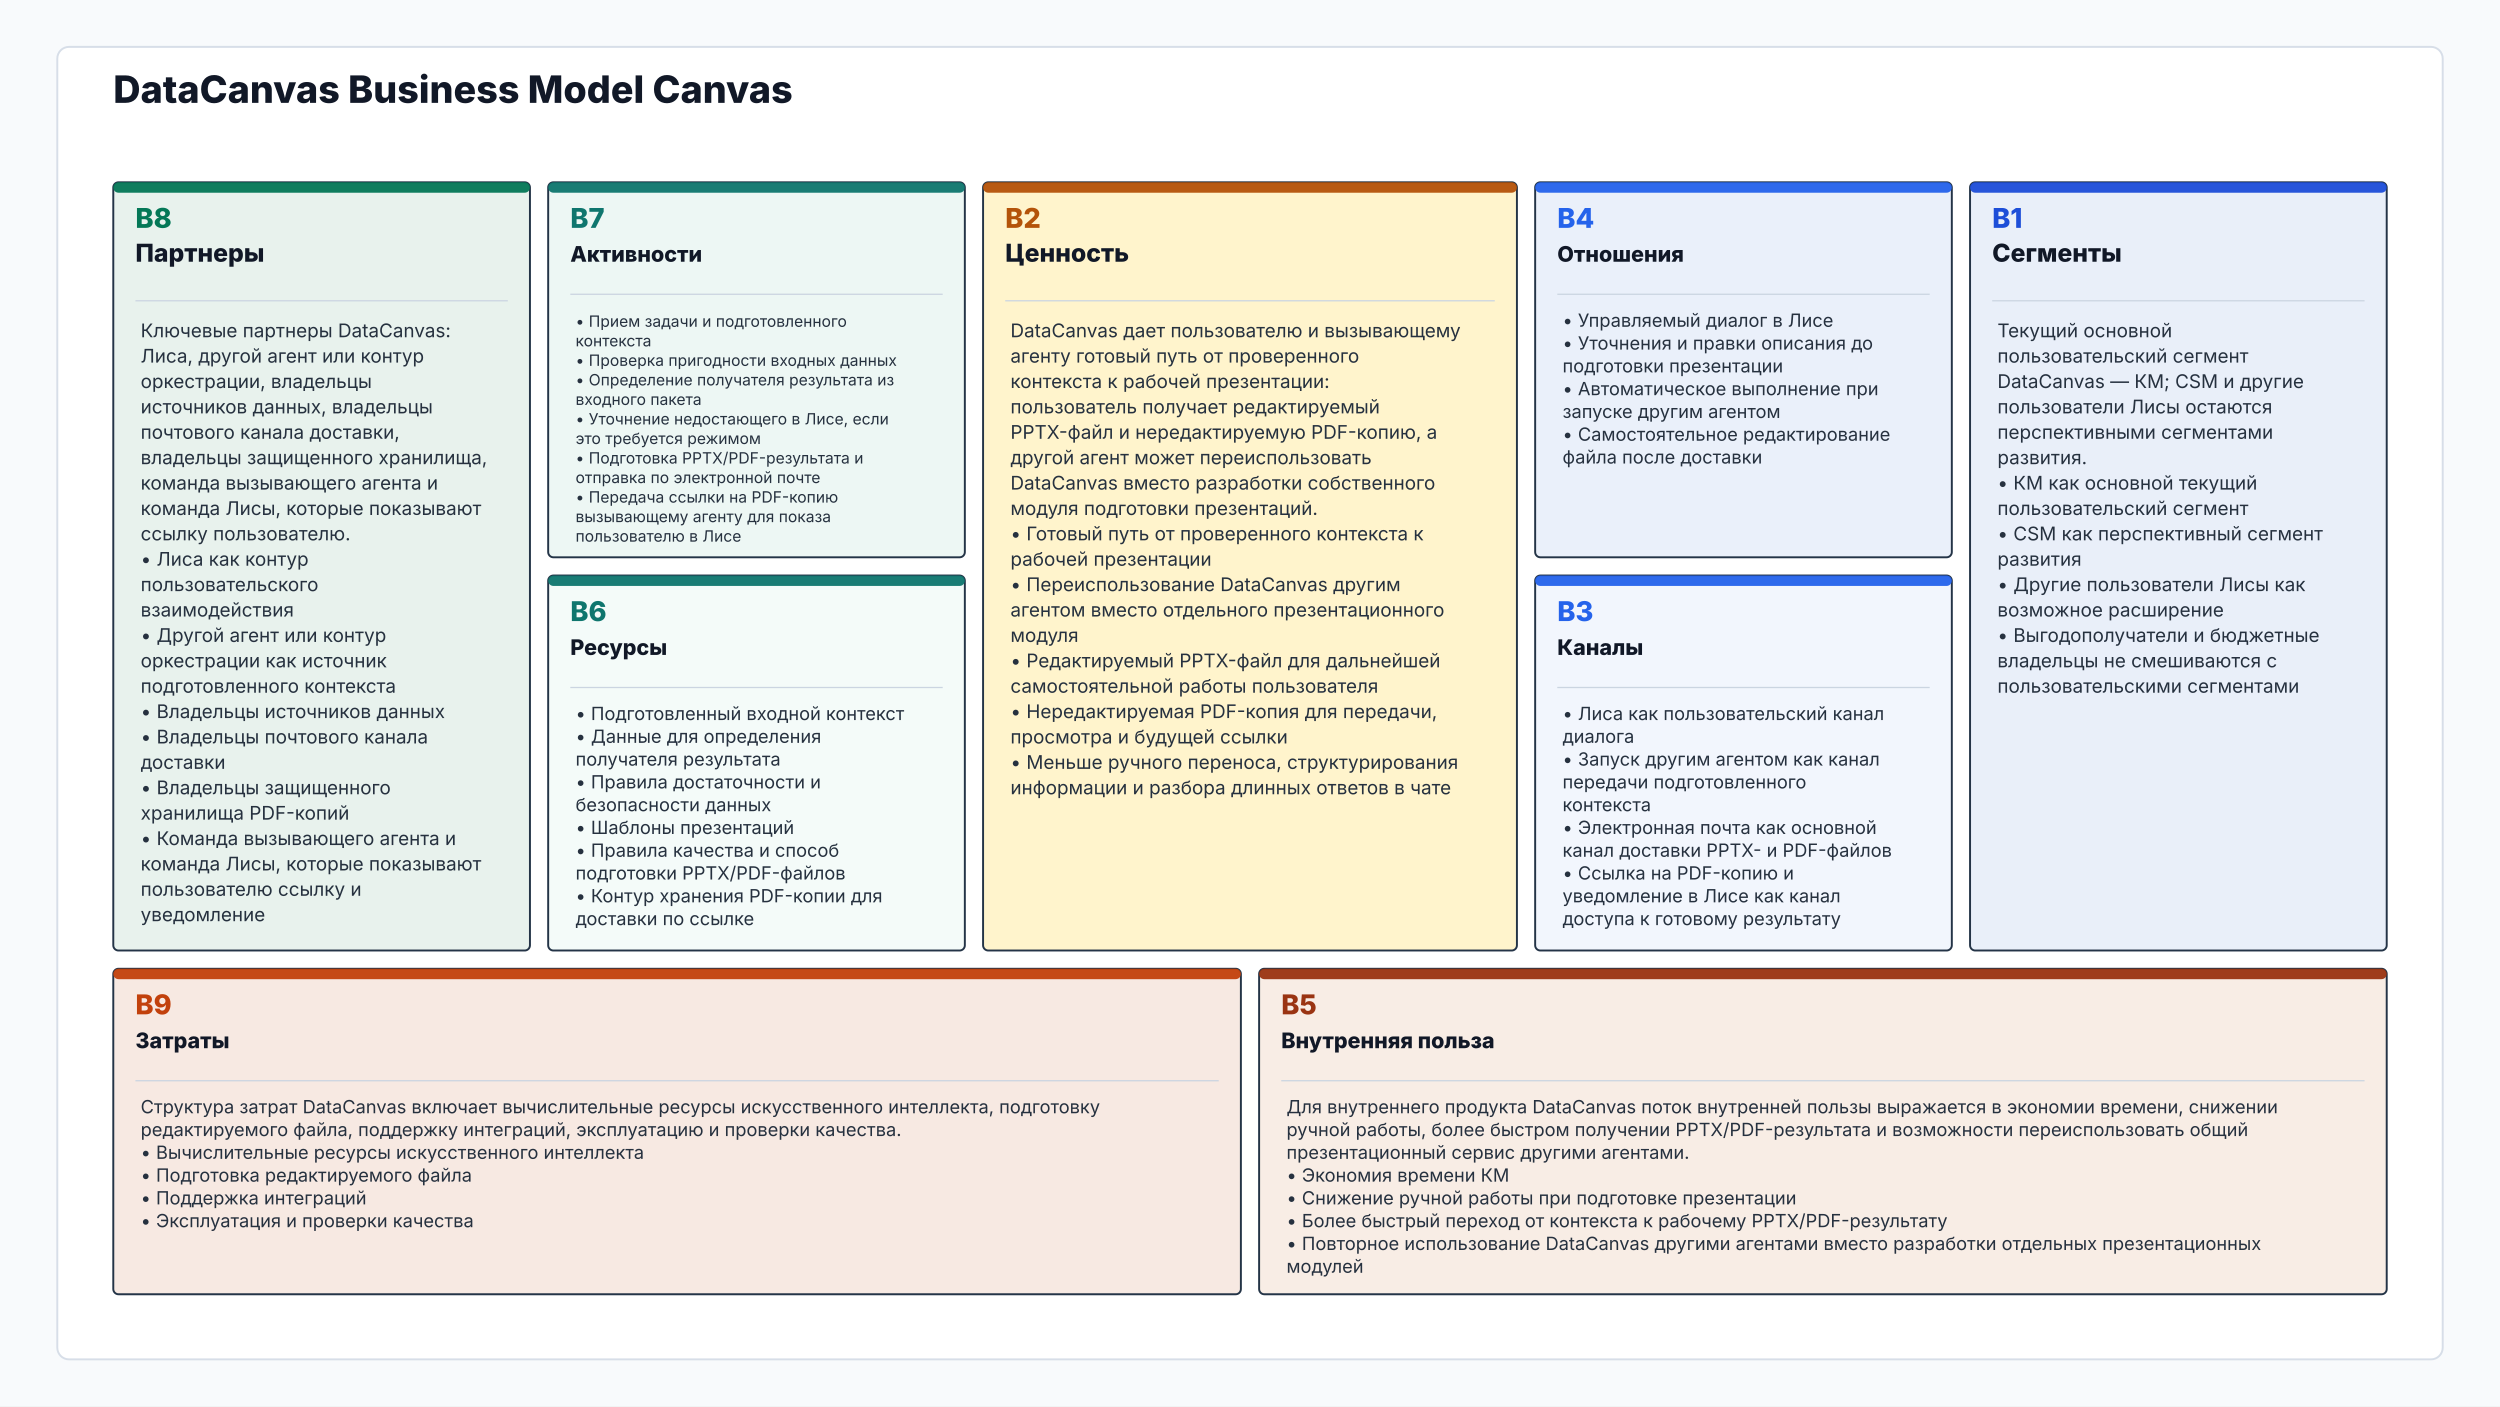
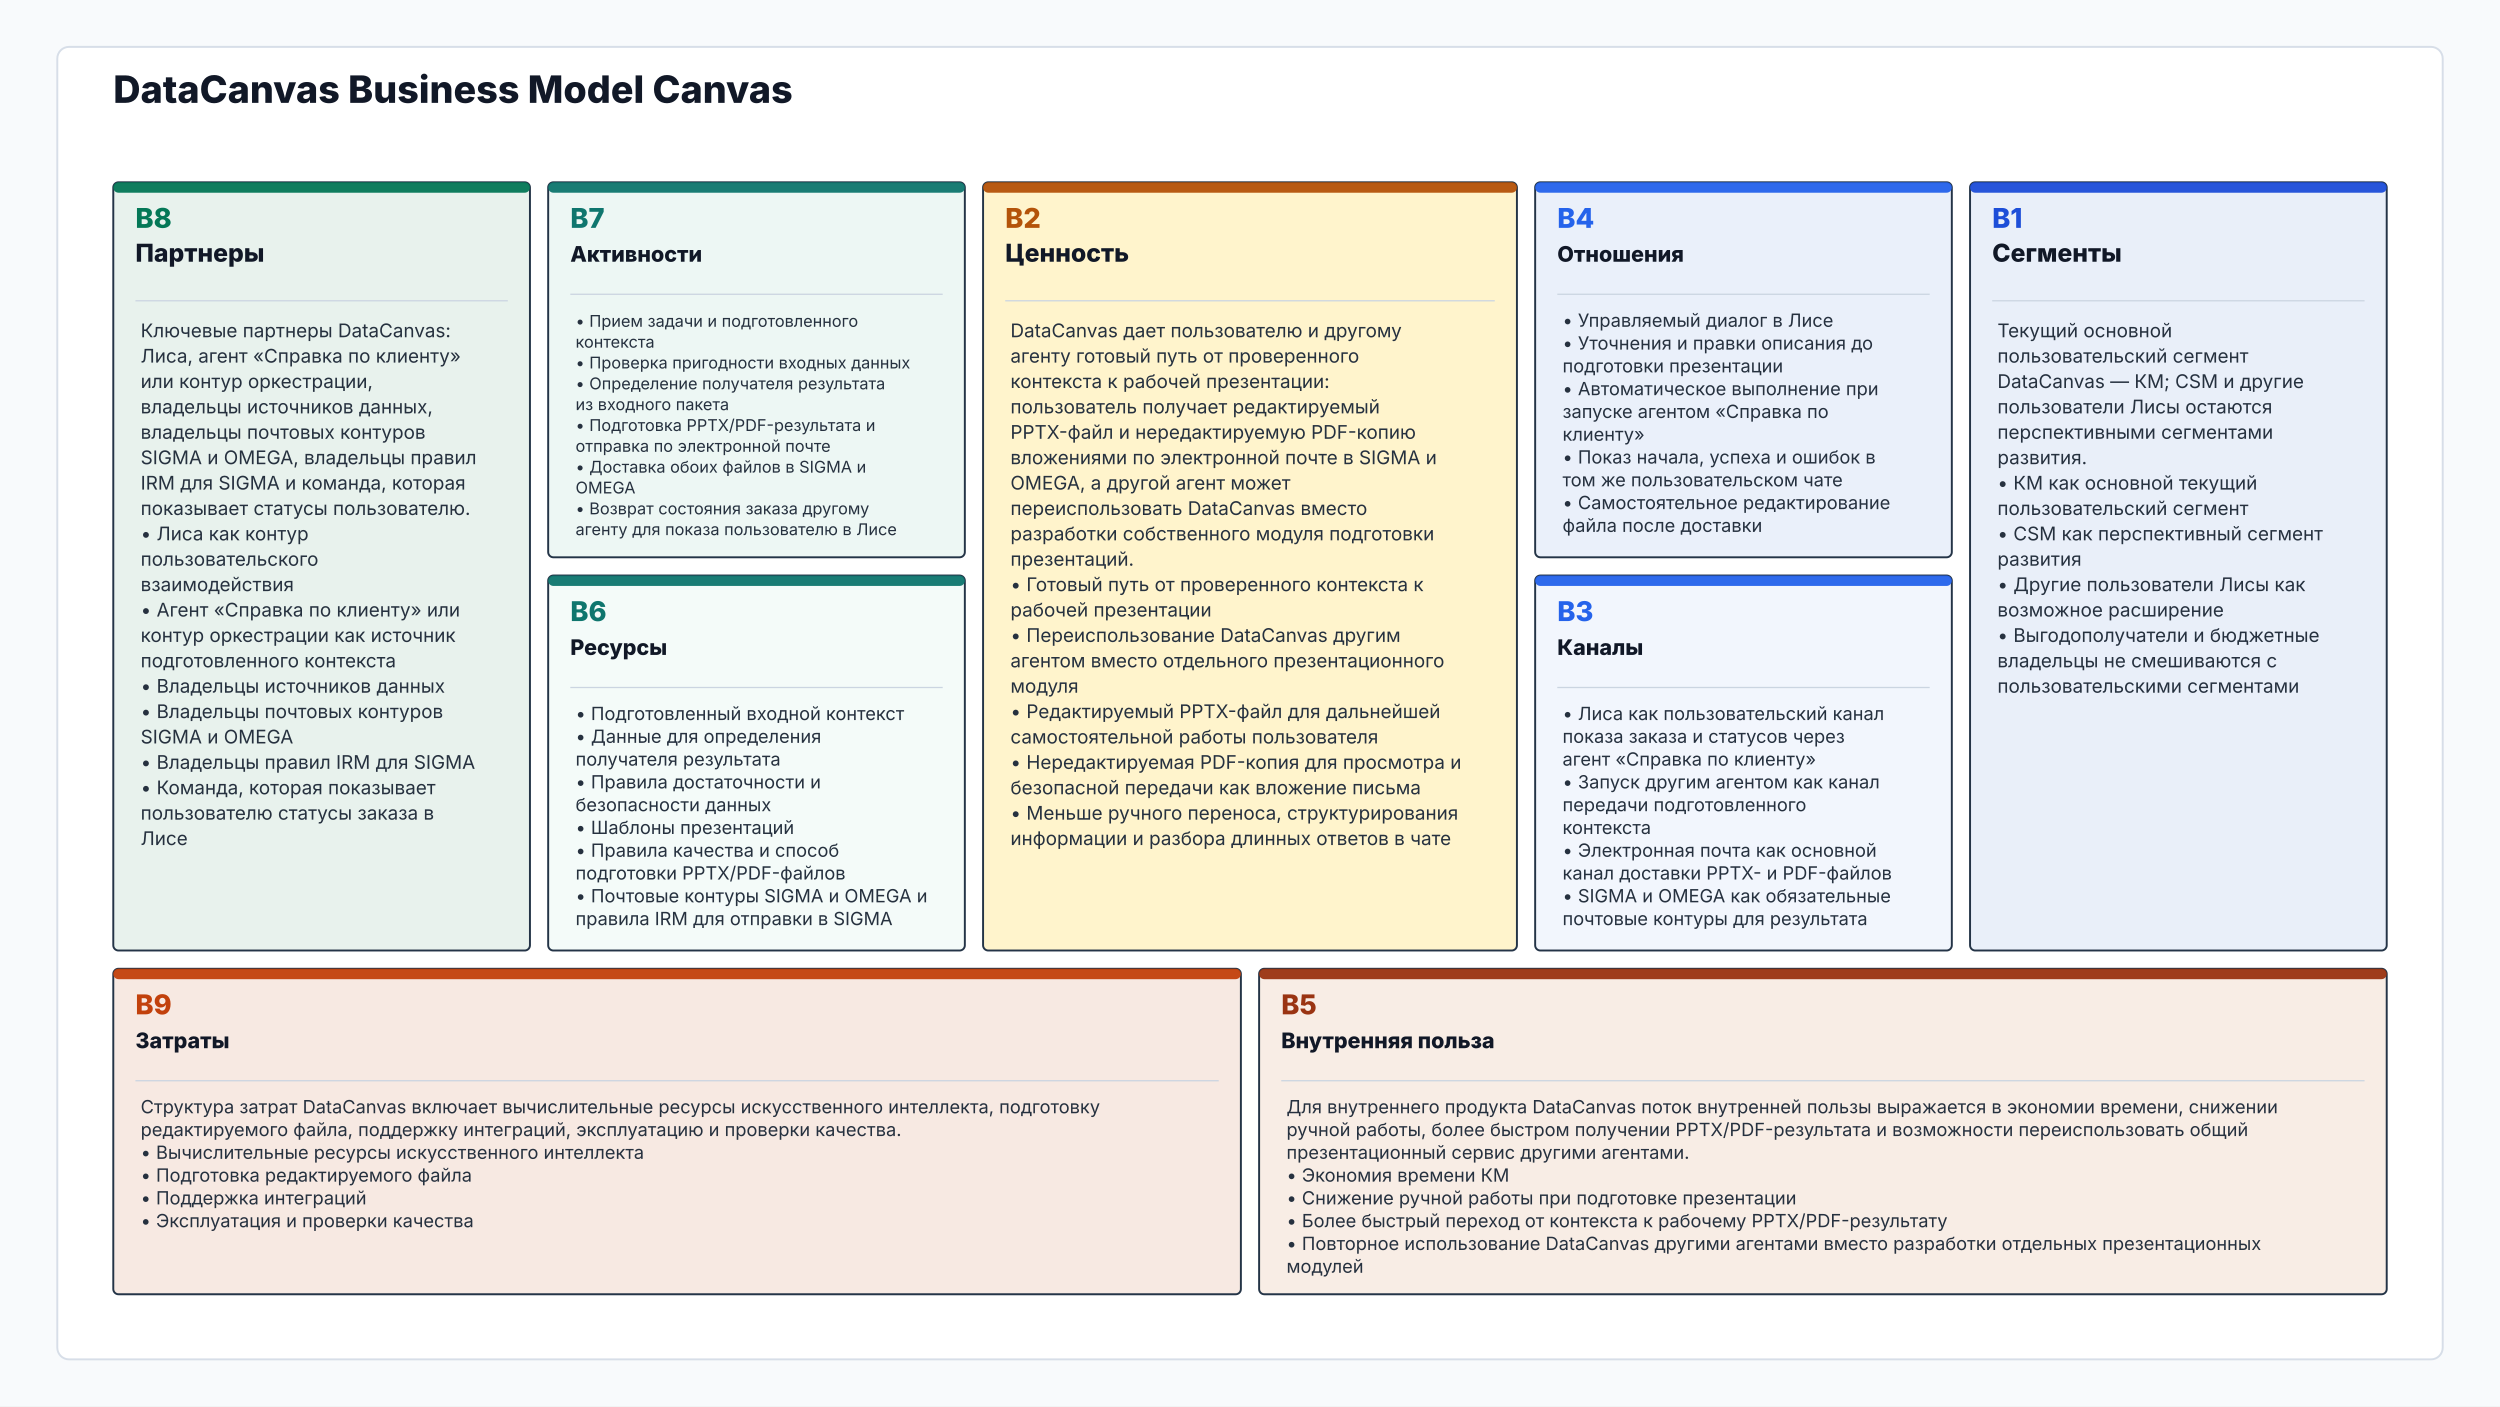
<svg xmlns="http://www.w3.org/2000/svg" data-role="bmc-root" role="img" width="3840" height="2160" viewBox="0 0 3840 2160">
  <rect data-role="bmc-background" width="3840" height="2160" fill="#f8fafc" />
  <rect data-role="bmc-frame" x="88" y="72" width="3664" height="2016" rx="18" fill="#ffffff" stroke="#d7dee8" stroke-width="3" />
  <text data-role="bmc-title" x="174" y="158" font-family="Inter, Arial, sans-serif" font-size="58" font-weight="820" fill="#111827">DataCanvas Business Model Canvas</text>
  <g data-role="bmc-top-row">
    <g data-role="bmc-block" data-block="B8" data-layout-slot="top-left" transform="translate(174 280)">
      <rect width="640" height="1180" rx="8" fill="#e8f2ed" stroke="#243447" stroke-width="3" />
      <rect width="640" height="16" rx="8" fill="#047857" opacity="0.95" />
      <text data-role="bmc-block-number" x="34" y="70" font-family="Inter, Arial, sans-serif" font-size="42" font-weight="800" fill="#047857">B8</text>
      <text data-role="bmc-block-title" font-family="Inter, Arial, sans-serif" font-size="38" font-weight="760" fill="#111827">
        <tspan x="34" y="122">Партнеры</tspan>
      </text>
      <line x1="34" y1="182" x2="606" y2="182" stroke="#cbd5e1" stroke-width="2" />
      <text data-role="bmc-block-body" font-family="Inter, Arial, sans-serif" font-size="29" font-weight="400" fill="#26313f">
        <tspan x="42" y="238">Ключевые партнеры DataCanvas:</tspan>
-         <tspan x="42" y="277">Лиса, другой агент или контур</tspan>
-         <tspan x="42" y="316">оркестрации, владельцы</tspan>
-         <tspan x="42" y="355">источников данных, владельцы</tspan>
-         <tspan x="42" y="394">почтового канала доставки,</tspan>
-         <tspan x="42" y="433">владельцы защищенного хранилища,</tspan>
-         <tspan x="42" y="472">команда вызывающего агента и</tspan>
-         <tspan x="42" y="511">команда Лисы, которые показывают</tspan>
-         <tspan x="42" y="550">ссылку пользователю.</tspan>
-         <tspan x="42" y="589">• Лиса как контур</tspan>
-         <tspan x="42" y="628">пользовательского</tspan>
-         <tspan x="42" y="667">взаимодействия</tspan>
-         <tspan x="42" y="706">• Другой агент или контур</tspan>
-         <tspan x="42" y="745">оркестрации как источник</tspan>
-         <tspan x="42" y="784">подготовленного контекста</tspan>
-         <tspan x="42" y="823">• Владельцы источников данных</tspan>
-         <tspan x="42" y="862">• Владельцы почтового канала</tspan>
-         <tspan x="42" y="901">доставки</tspan>
-         <tspan x="42" y="940">• Владельцы защищенного</tspan>
-         <tspan x="42" y="979">хранилища PDF-копий</tspan>
-         <tspan x="42" y="1018">• Команда вызывающего агента и</tspan>
-         <tspan x="42" y="1057">команда Лисы, которые показывают</tspan>
-         <tspan x="42" y="1096">пользователю ссылку и</tspan>
-         <tspan x="42" y="1135">уведомление</tspan>
+         <tspan x="42" y="277">Лиса, агент «Справка по клиенту»</tspan>
+         <tspan x="42" y="316">или контур оркестрации,</tspan>
+         <tspan x="42" y="355">владельцы источников данных,</tspan>
+         <tspan x="42" y="394">владельцы почтовых контуров</tspan>
+         <tspan x="42" y="433">SIGMA и OMEGA, владельцы правил</tspan>
+         <tspan x="42" y="472">IRM для SIGMA и команда, которая</tspan>
+         <tspan x="42" y="511">показывает статусы пользователю.</tspan>
+         <tspan x="42" y="550">• Лиса как контур</tspan>
+         <tspan x="42" y="589">пользовательского</tspan>
+         <tspan x="42" y="628">взаимодействия</tspan>
+         <tspan x="42" y="667">• Агент «Справка по клиенту» или</tspan>
+         <tspan x="42" y="706">контур оркестрации как источник</tspan>
+         <tspan x="42" y="745">подготовленного контекста</tspan>
+         <tspan x="42" y="784">• Владельцы источников данных</tspan>
+         <tspan x="42" y="823">• Владельцы почтовых контуров</tspan>
+         <tspan x="42" y="862">SIGMA и OMEGA</tspan>
+         <tspan x="42" y="901">• Владельцы правил IRM для SIGMA</tspan>
+         <tspan x="42" y="940">• Команда, которая показывает</tspan>
+         <tspan x="42" y="979">пользователю статусы заказа в</tspan>
+         <tspan x="42" y="1018">Лисе</tspan>
      </text>
    </g>
    <g data-role="bmc-block" data-block="B7" data-layout-slot="top-split-upper" transform="translate(842 280)">
      <rect width="640" height="576" rx="8" fill="#edf7f4" stroke="#243447" stroke-width="3" />
      <rect width="640" height="16" rx="8" fill="#0f766e" opacity="0.95" />
      <text data-role="bmc-block-number" x="34" y="70" font-family="Inter, Arial, sans-serif" font-size="42" font-weight="800" fill="#0f766e">B7</text>
      <text data-role="bmc-block-title" font-family="Inter, Arial, sans-serif" font-size="33" font-weight="760" fill="#111827">
        <tspan x="34" y="122">Активности</tspan>
      </text>
      <line x1="34" y1="172" x2="606" y2="172" stroke="#cbd5e1" stroke-width="2" />
-       <text data-role="bmc-block-body" font-family="Inter, Arial, sans-serif" font-size="24" font-weight="400" fill="#26313f">
+       <text data-role="bmc-block-body" font-family="Inter, Arial, sans-serif" font-size="25" font-weight="400" fill="#26313f">
        <tspan x="42" y="222">• Прием задачи и подготовленного</tspan>
-         <tspan x="42" y="252">контекста</tspan>
-         <tspan x="42" y="282">• Проверка пригодности входных данных</tspan>
-         <tspan x="42" y="312">• Определение получателя результата из</tspan>
-         <tspan x="42" y="342">входного пакета</tspan>
-         <tspan x="42" y="372">• Уточнение недостающего в Лисе, если</tspan>
-         <tspan x="42" y="402">это требуется режимом</tspan>
-         <tspan x="42" y="432">• Подготовка PPTX/PDF-результата и</tspan>
-         <tspan x="42" y="462">отправка по электронной почте</tspan>
-         <tspan x="42" y="492">• Передача ссылки на PDF-копию</tspan>
-         <tspan x="42" y="522">вызывающему агенту для показа</tspan>
-         <tspan x="42" y="552">пользователю в Лисе</tspan>
+         <tspan x="42" y="254">контекста</tspan>
+         <tspan x="42" y="286">• Проверка пригодности входных данных</tspan>
+         <tspan x="42" y="318">• Определение получателя результата</tspan>
+         <tspan x="42" y="350">из входного пакета</tspan>
+         <tspan x="42" y="382">• Подготовка PPTX/PDF-результата и</tspan>
+         <tspan x="42" y="414">отправка по электронной почте</tspan>
+         <tspan x="42" y="446">• Доставка обоих файлов в SIGMA и</tspan>
+         <tspan x="42" y="478">OMEGA</tspan>
+         <tspan x="42" y="510">• Возврат состояния заказа другому</tspan>
+         <tspan x="42" y="542">агенту для показа пользователю в Лисе</tspan>
      </text>
    </g>
    <g data-role="bmc-block" data-block="B6" data-layout-slot="top-split-lower" transform="translate(842 884)">
      <rect width="640" height="576" rx="8" fill="#f4fbf9" stroke="#243447" stroke-width="3" />
      <rect width="640" height="16" rx="8" fill="#0f766e" opacity="0.95" />
      <text data-role="bmc-block-number" x="34" y="70" font-family="Inter, Arial, sans-serif" font-size="42" font-weight="800" fill="#0f766e">B6</text>
      <text data-role="bmc-block-title" font-family="Inter, Arial, sans-serif" font-size="33" font-weight="760" fill="#111827">
        <tspan x="34" y="122">Ресурсы</tspan>
      </text>
      <line x1="34" y1="172" x2="606" y2="172" stroke="#cbd5e1" stroke-width="2" />
      <text data-role="bmc-block-body" font-family="Inter, Arial, sans-serif" font-size="28" font-weight="400" fill="#26313f">
        <tspan x="42" y="222">• Подготовленный входной контекст</tspan>
        <tspan x="42" y="257">• Данные для определения</tspan>
        <tspan x="42" y="292">получателя результата</tspan>
        <tspan x="42" y="327">• Правила достаточности и</tspan>
        <tspan x="42" y="362">безопасности данных</tspan>
        <tspan x="42" y="397">• Шаблоны презентаций</tspan>
        <tspan x="42" y="432">• Правила качества и способ</tspan>
        <tspan x="42" y="467">подготовки PPTX/PDF-файлов</tspan>
-         <tspan x="42" y="502">• Контур хранения PDF-копии для</tspan>
-         <tspan x="42" y="537">доставки по ссылке</tspan>
+         <tspan x="42" y="502">• Почтовые контуры SIGMA и OMEGA и</tspan>
+         <tspan x="42" y="537">правила IRM для отправки в SIGMA</tspan>
      </text>
    </g>
    <g data-role="bmc-block" data-block="B2" data-layout-slot="top-center" transform="translate(1510 280)">
      <rect width="820" height="1180" rx="8" fill="#fff4cc" stroke="#243447" stroke-width="3" />
      <rect width="820" height="16" rx="8" fill="#b45309" opacity="0.95" />
      <text data-role="bmc-block-number" x="34" y="70" font-family="Inter, Arial, sans-serif" font-size="42" font-weight="800" fill="#b45309">B2</text>
      <text data-role="bmc-block-title" font-family="Inter, Arial, sans-serif" font-size="38" font-weight="760" fill="#111827">
        <tspan x="34" y="122">Ценность</tspan>
      </text>
      <line x1="34" y1="182" x2="786" y2="182" stroke="#cbd5e1" stroke-width="2" />
      <text data-role="bmc-block-body" font-family="Inter, Arial, sans-serif" font-size="29" font-weight="400" fill="#26313f">
-         <tspan x="42" y="238">DataCanvas дает пользователю и вызывающему</tspan>
+         <tspan x="42" y="238">DataCanvas дает пользователю и другому</tspan>
        <tspan x="42" y="277">агенту готовый путь от проверенного</tspan>
        <tspan x="42" y="316">контекста к рабочей презентации:</tspan>
        <tspan x="42" y="355">пользователь получает редактируемый</tspan>
-         <tspan x="42" y="394">PPTX-файл и нередактируемую PDF-копию, а</tspan>
-         <tspan x="42" y="433">другой агент может переиспользовать</tspan>
-         <tspan x="42" y="472">DataCanvas вместо разработки собственного</tspan>
-         <tspan x="42" y="511">модуля подготовки презентаций.</tspan>
-         <tspan x="42" y="550">• Готовый путь от проверенного контекста к</tspan>
-         <tspan x="42" y="589">рабочей презентации</tspan>
-         <tspan x="42" y="628">• Переиспользование DataCanvas другим</tspan>
-         <tspan x="42" y="667">агентом вместо отдельного презентационного</tspan>
-         <tspan x="42" y="706">модуля</tspan>
-         <tspan x="42" y="745">• Редактируемый PPTX-файл для дальнейшей</tspan>
-         <tspan x="42" y="784">самостоятельной работы пользователя</tspan>
-         <tspan x="42" y="823">• Нередактируемая PDF-копия для передачи,</tspan>
-         <tspan x="42" y="862">просмотра и будущей ссылки</tspan>
-         <tspan x="42" y="901">• Меньше ручного переноса, структурирования</tspan>
-         <tspan x="42" y="940">информации и разбора длинных ответов в чате</tspan>
+         <tspan x="42" y="394">PPTX-файл и нередактируемую PDF-копию</tspan>
+         <tspan x="42" y="433">вложениями по электронной почте в SIGMA и</tspan>
+         <tspan x="42" y="472">OMEGA, а другой агент может</tspan>
+         <tspan x="42" y="511">переиспользовать DataCanvas вместо</tspan>
+         <tspan x="42" y="550">разработки собственного модуля подготовки</tspan>
+         <tspan x="42" y="589">презентаций.</tspan>
+         <tspan x="42" y="628">• Готовый путь от проверенного контекста к</tspan>
+         <tspan x="42" y="667">рабочей презентации</tspan>
+         <tspan x="42" y="706">• Переиспользование DataCanvas другим</tspan>
+         <tspan x="42" y="745">агентом вместо отдельного презентационного</tspan>
+         <tspan x="42" y="784">модуля</tspan>
+         <tspan x="42" y="823">• Редактируемый PPTX-файл для дальнейшей</tspan>
+         <tspan x="42" y="862">самостоятельной работы пользователя</tspan>
+         <tspan x="42" y="901">• Нередактируемая PDF-копия для просмотра и</tspan>
+         <tspan x="42" y="940">безопасной передачи как вложение письма</tspan>
+         <tspan x="42" y="979">• Меньше ручного переноса, структурирования</tspan>
+         <tspan x="42" y="1018">информации и разбора длинных ответов в чате</tspan>
      </text>
    </g>
    <g data-role="bmc-block" data-block="B4" data-layout-slot="top-split-upper" transform="translate(2358 280)">
      <rect width="640" height="576" rx="8" fill="#eaf0fa" stroke="#243447" stroke-width="3" />
      <rect width="640" height="16" rx="8" fill="#2563eb" opacity="0.95" />
      <text data-role="bmc-block-number" x="34" y="70" font-family="Inter, Arial, sans-serif" font-size="42" font-weight="800" fill="#2563eb">B4</text>
      <text data-role="bmc-block-title" font-family="Inter, Arial, sans-serif" font-size="33" font-weight="760" fill="#111827">
        <tspan x="34" y="122">Отношения</tspan>
      </text>
      <line x1="34" y1="172" x2="606" y2="172" stroke="#cbd5e1" stroke-width="2" />
      <text data-role="bmc-block-body" font-family="Inter, Arial, sans-serif" font-size="28" font-weight="400" fill="#26313f">
        <tspan x="42" y="222">• Управляемый диалог в Лисе</tspan>
        <tspan x="42" y="257">• Уточнения и правки описания до</tspan>
        <tspan x="42" y="292">подготовки презентации</tspan>
        <tspan x="42" y="327">• Автоматическое выполнение при</tspan>
-         <tspan x="42" y="362">запуске другим агентом</tspan>
-         <tspan x="42" y="397">• Самостоятельное редактирование</tspan>
-         <tspan x="42" y="432">файла после доставки</tspan>
+         <tspan x="42" y="362">запуске агентом «Справка по</tspan>
+         <tspan x="42" y="397">клиенту»</tspan>
+         <tspan x="42" y="432">• Показ начала, успеха и ошибок в</tspan>
+         <tspan x="42" y="467">том же пользовательском чате</tspan>
+         <tspan x="42" y="502">• Самостоятельное редактирование</tspan>
+         <tspan x="42" y="537">файла после доставки</tspan>
      </text>
    </g>
    <g data-role="bmc-block" data-block="B3" data-layout-slot="top-split-lower" transform="translate(2358 884)">
      <rect width="640" height="576" rx="8" fill="#f2f6fd" stroke="#243447" stroke-width="3" />
      <rect width="640" height="16" rx="8" fill="#2563eb" opacity="0.95" />
      <text data-role="bmc-block-number" x="34" y="70" font-family="Inter, Arial, sans-serif" font-size="42" font-weight="800" fill="#2563eb">B3</text>
      <text data-role="bmc-block-title" font-family="Inter, Arial, sans-serif" font-size="33" font-weight="760" fill="#111827">
        <tspan x="34" y="122">Каналы</tspan>
      </text>
      <line x1="34" y1="172" x2="606" y2="172" stroke="#cbd5e1" stroke-width="2" />
      <text data-role="bmc-block-body" font-family="Inter, Arial, sans-serif" font-size="28" font-weight="400" fill="#26313f">
        <tspan x="42" y="222">• Лиса как пользовательский канал</tspan>
-         <tspan x="42" y="257">диалога</tspan>
-         <tspan x="42" y="292">• Запуск другим агентом как канал</tspan>
-         <tspan x="42" y="327">передачи подготовленного</tspan>
-         <tspan x="42" y="362">контекста</tspan>
-         <tspan x="42" y="397">• Электронная почта как основной</tspan>
-         <tspan x="42" y="432">канал доставки PPTX- и PDF-файлов</tspan>
-         <tspan x="42" y="467">• Ссылка на PDF-копию и</tspan>
-         <tspan x="42" y="502">уведомление в Лисе как канал</tspan>
-         <tspan x="42" y="537">доступа к готовому результату</tspan>
+         <tspan x="42" y="257">показа заказа и статусов через</tspan>
+         <tspan x="42" y="292">агент «Справка по клиенту»</tspan>
+         <tspan x="42" y="327">• Запуск другим агентом как канал</tspan>
+         <tspan x="42" y="362">передачи подготовленного</tspan>
+         <tspan x="42" y="397">контекста</tspan>
+         <tspan x="42" y="432">• Электронная почта как основной</tspan>
+         <tspan x="42" y="467">канал доставки PPTX- и PDF-файлов</tspan>
+         <tspan x="42" y="502">• SIGMA и OMEGA как обязательные</tspan>
+         <tspan x="42" y="537">почтовые контуры для результата</tspan>
      </text>
    </g>
    <g data-role="bmc-block" data-block="B1" data-layout-slot="top-right" transform="translate(3026 280)">
      <rect width="640" height="1180" rx="8" fill="#e9eff9" stroke="#243447" stroke-width="3" />
      <rect width="640" height="16" rx="8" fill="#1d4ed8" opacity="0.95" />
      <text data-role="bmc-block-number" x="34" y="70" font-family="Inter, Arial, sans-serif" font-size="42" font-weight="800" fill="#1d4ed8">B1</text>
      <text data-role="bmc-block-title" font-family="Inter, Arial, sans-serif" font-size="38" font-weight="760" fill="#111827">
        <tspan x="34" y="122">Сегменты</tspan>
      </text>
      <line x1="34" y1="182" x2="606" y2="182" stroke="#cbd5e1" stroke-width="2" />
      <text data-role="bmc-block-body" font-family="Inter, Arial, sans-serif" font-size="29" font-weight="400" fill="#26313f">
        <tspan x="42" y="238">Текущий основной</tspan>
        <tspan x="42" y="277">пользовательский сегмент</tspan>
        <tspan x="42" y="316">DataCanvas — КМ; CSM и другие</tspan>
        <tspan x="42" y="355">пользователи Лисы остаются</tspan>
        <tspan x="42" y="394">перспективными сегментами</tspan>
        <tspan x="42" y="433">развития.</tspan>
        <tspan x="42" y="472">• КМ как основной текущий</tspan>
        <tspan x="42" y="511">пользовательский сегмент</tspan>
        <tspan x="42" y="550">• CSM как перспективный сегмент</tspan>
        <tspan x="42" y="589">развития</tspan>
        <tspan x="42" y="628">• Другие пользователи Лисы как</tspan>
        <tspan x="42" y="667">возможное расширение</tspan>
        <tspan x="42" y="706">• Выгодополучатели и бюджетные</tspan>
        <tspan x="42" y="745">владельцы не смешиваются с</tspan>
        <tspan x="42" y="784">пользовательскими сегментами</tspan>
      </text>
    </g>
  </g>
  <g data-role="bmc-bottom-row">
    <g data-role="bmc-block" data-block="B9" data-layout-slot="bottom-left" data-extra-role="bmc-cost-row" transform="translate(174 1488)">
      <rect width="1732" height="500" rx="8" fill="#f7e9e2" stroke="#243447" stroke-width="3" />
      <rect width="1732" height="16" rx="8" fill="#c2410c" opacity="0.95" />
      <text data-role="bmc-block-number" x="34" y="70" font-family="Inter, Arial, sans-serif" font-size="42" font-weight="800" fill="#c2410c">B9</text>
      <text data-role="bmc-block-title" font-family="Inter, Arial, sans-serif" font-size="33" font-weight="760" fill="#111827">
        <tspan x="34" y="122">Затраты</tspan>
      </text>
      <line x1="34" y1="172" x2="1698" y2="172" stroke="#cbd5e1" stroke-width="2" />
      <text data-role="bmc-block-body" font-family="Inter, Arial, sans-serif" font-size="28" font-weight="400" fill="#26313f">
        <tspan x="42" y="222">Структура затрат DataCanvas включает вычислительные ресурсы искусственного интеллекта, подготовку</tspan>
        <tspan x="42" y="257">редактируемого файла, поддержку интеграций, эксплуатацию и проверки качества.</tspan>
        <tspan x="42" y="292">• Вычислительные ресурсы искусственного интеллекта</tspan>
        <tspan x="42" y="327">• Подготовка редактируемого файла</tspan>
        <tspan x="42" y="362">• Поддержка интеграций</tspan>
        <tspan x="42" y="397">• Эксплуатация и проверки качества</tspan>
      </text>
    </g>
    <g data-role="bmc-block" data-block="B5" data-layout-slot="bottom-right" data-extra-role="bmc-value-stream-row" transform="translate(1934 1488)">
      <rect width="1732" height="500" rx="8" fill="#f8ede5" stroke="#243447" stroke-width="3" />
      <rect width="1732" height="16" rx="8" fill="#9a3412" opacity="0.95" />
      <text data-role="bmc-block-number" x="34" y="70" font-family="Inter, Arial, sans-serif" font-size="42" font-weight="800" fill="#9a3412">B5</text>
      <text data-role="bmc-block-title" font-family="Inter, Arial, sans-serif" font-size="33" font-weight="760" fill="#111827">
        <tspan x="34" y="122">Внутренняя польза</tspan>
      </text>
      <line x1="34" y1="172" x2="1698" y2="172" stroke="#cbd5e1" stroke-width="2" />
      <text data-role="bmc-block-body" font-family="Inter, Arial, sans-serif" font-size="28" font-weight="400" fill="#26313f">
        <tspan x="42" y="222">Для внутреннего продукта DataCanvas поток внутренней пользы выражается в экономии времени, снижении</tspan>
        <tspan x="42" y="257">ручной работы, более быстром получении PPTX/PDF-результата и возможности переиспользовать общий</tspan>
        <tspan x="42" y="292">презентационный сервис другими агентами.</tspan>
        <tspan x="42" y="327">• Экономия времени КМ</tspan>
        <tspan x="42" y="362">• Снижение ручной работы при подготовке презентации</tspan>
        <tspan x="42" y="397">• Более быстрый переход от контекста к рабочему PPTX/PDF-результату</tspan>
        <tspan x="42" y="432">• Повторное использование DataCanvas другими агентами вместо разработки отдельных презентационных</tspan>
        <tspan x="42" y="467">модулей</tspan>
      </text>
    </g>
  </g>
</svg>
